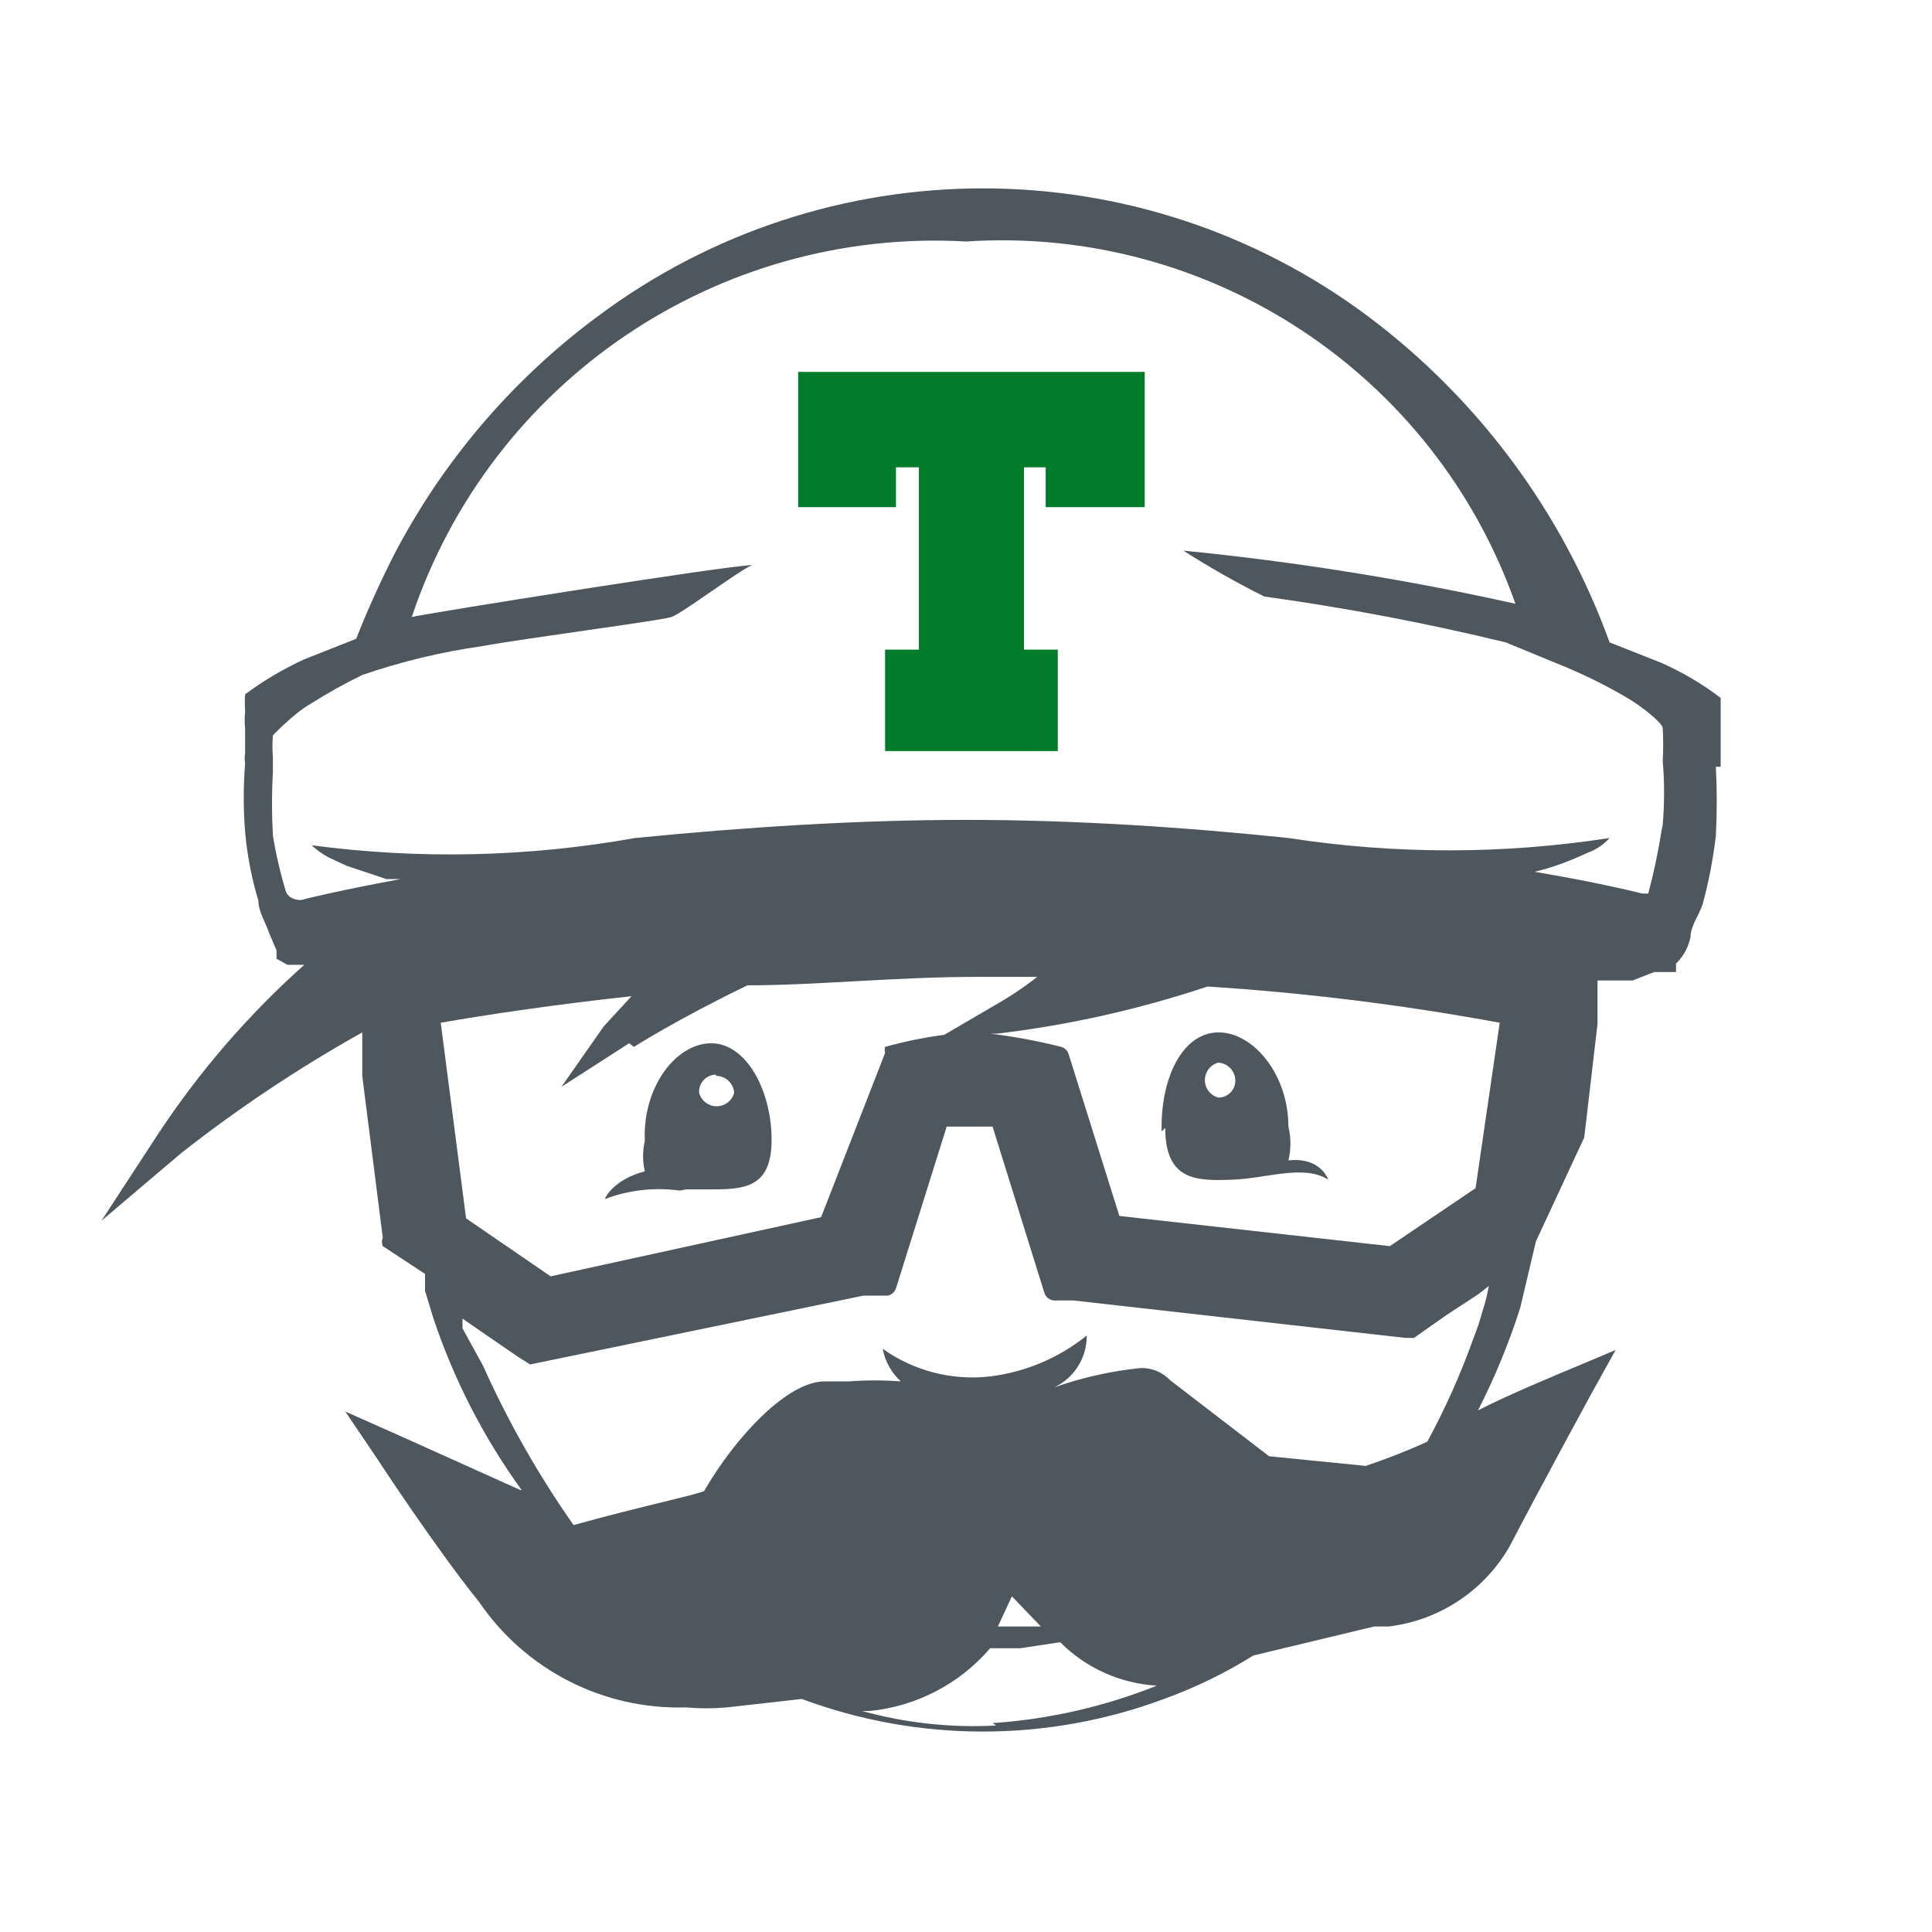
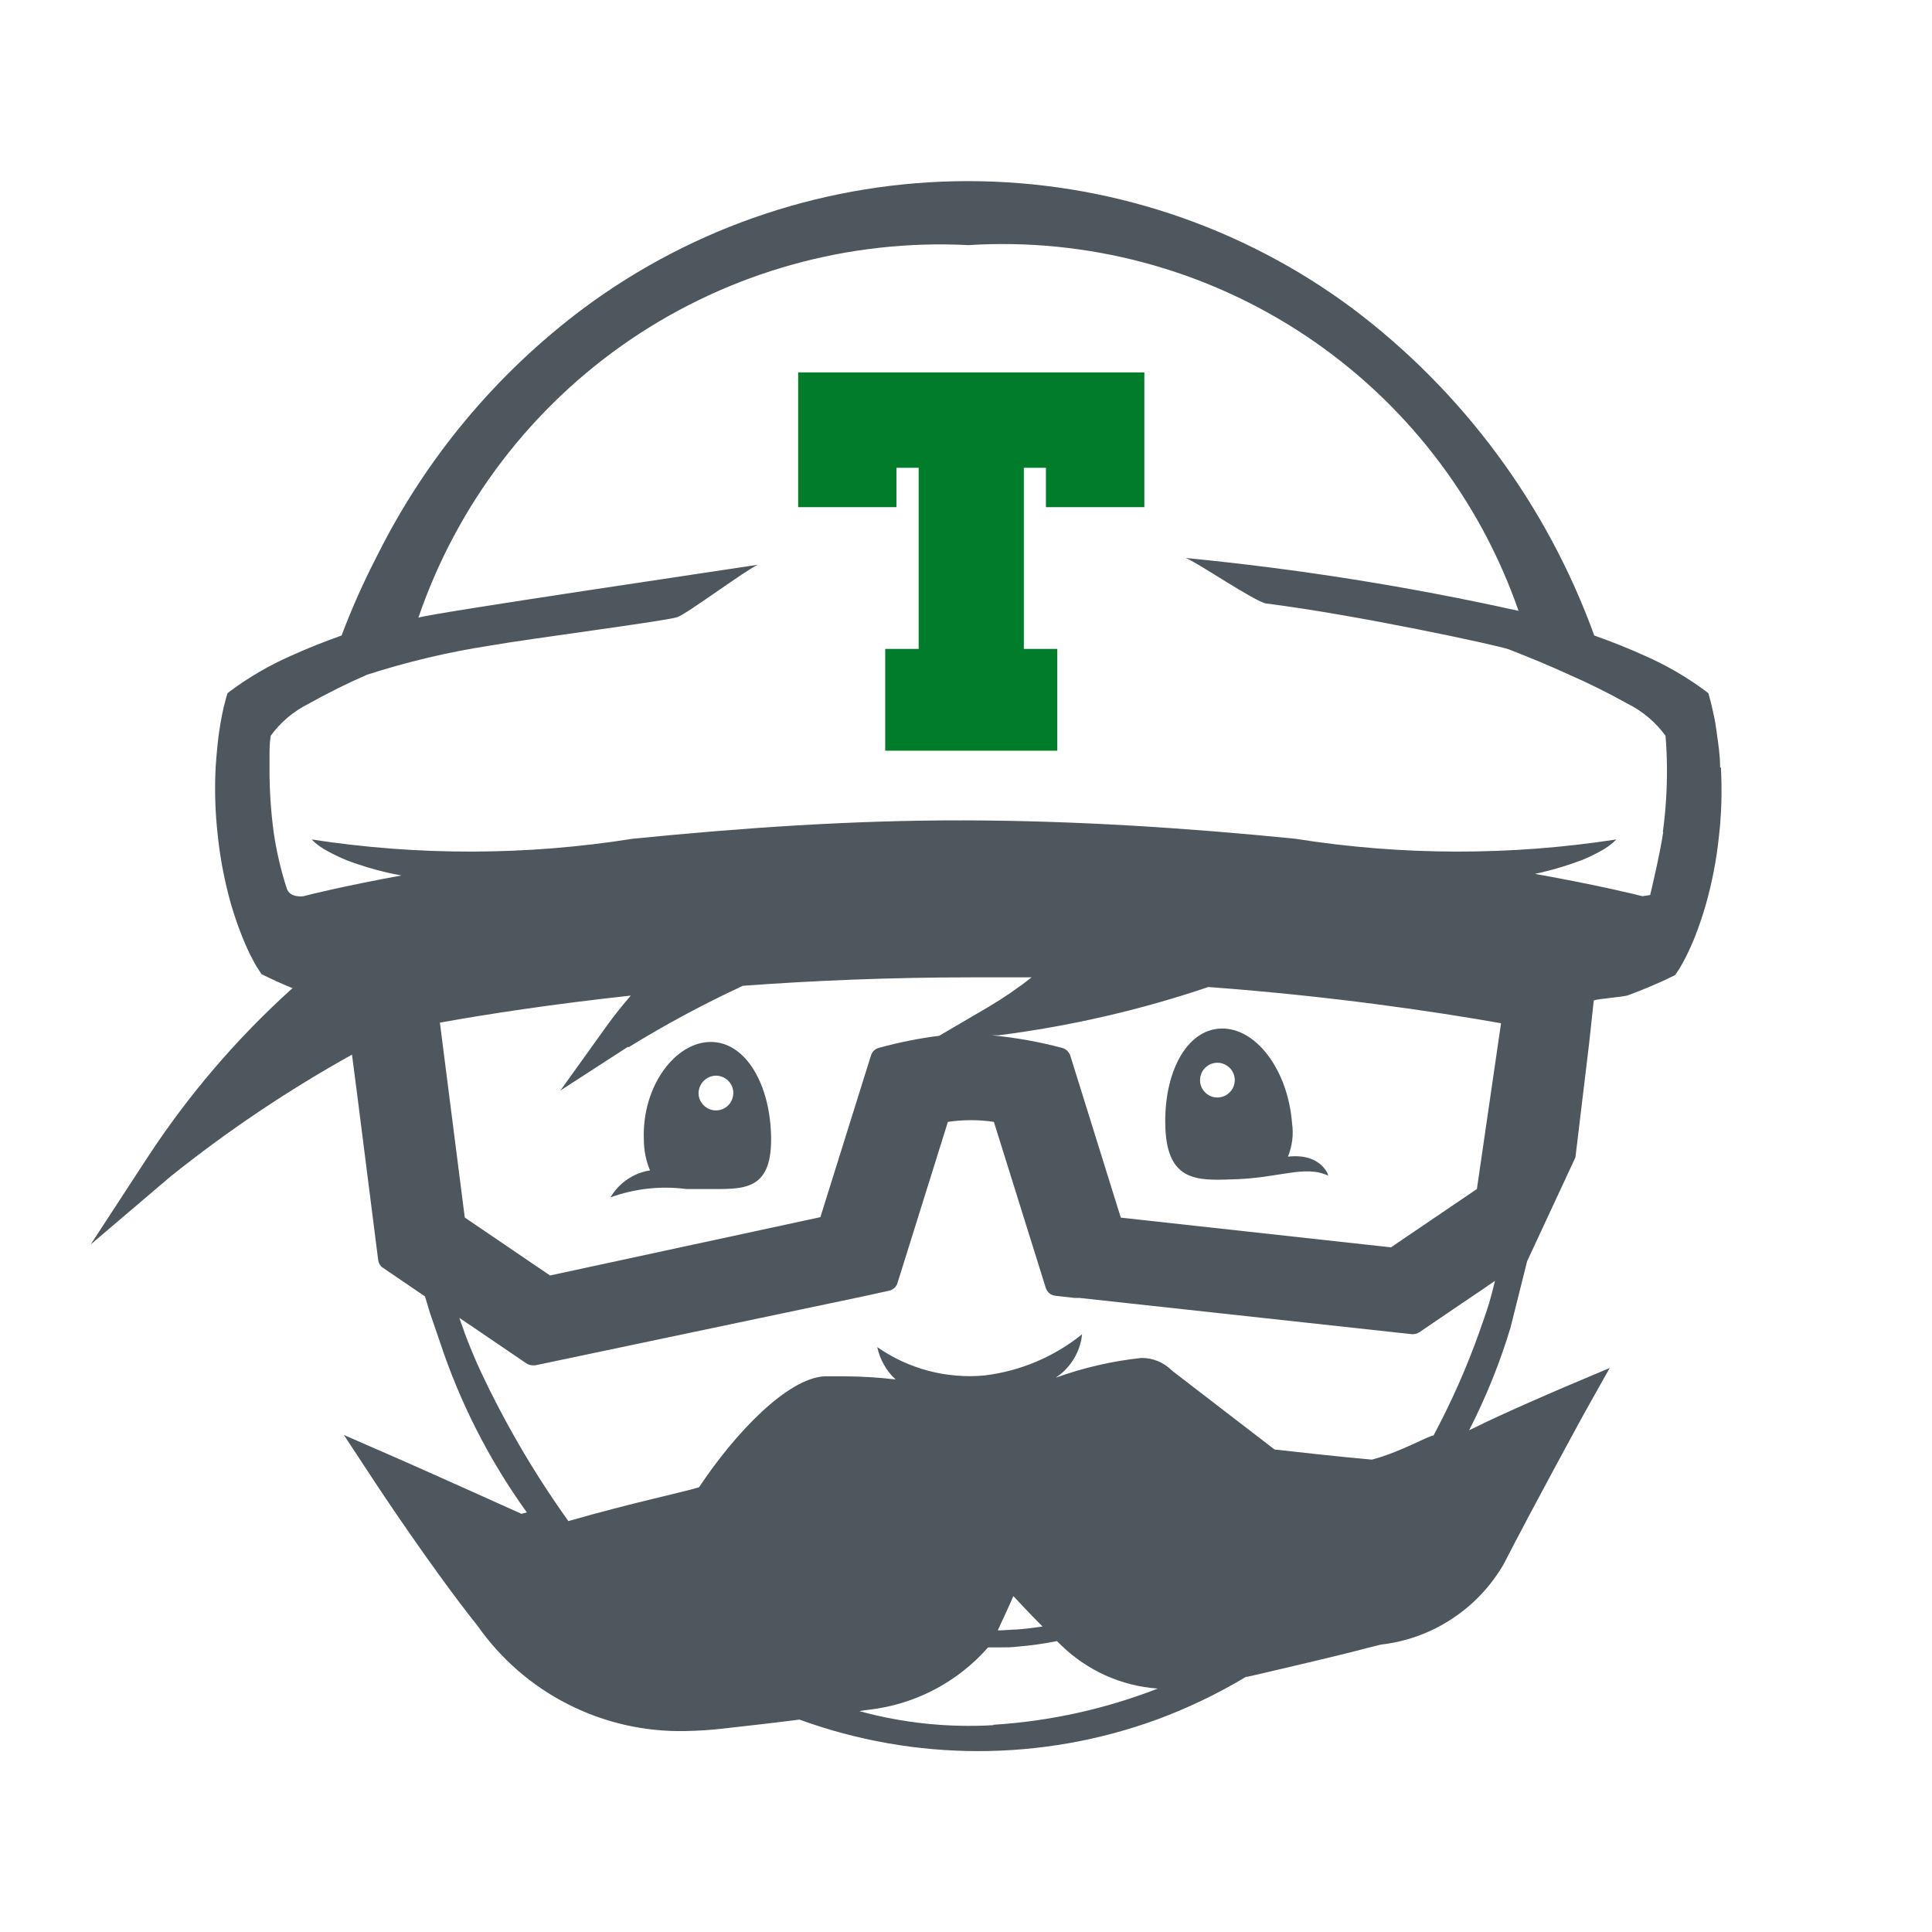
- <svg xmlns="http://www.w3.org/2000/svg" viewBox="0 0 16 16">
-   <defs>
-     <style>.a{fill:#4f575e;}.b{fill:#007c2b;}</style>
-   </defs>
-   <path class="a" d="M9.65,9.34c0,.44.26.44.55.43s.6-.13.8,0c0,0-.06-.19-.33-.16a.59.59,0,0,0,0-.28c0-.44-.3-.79-.59-.78s-.47.38-.46.82Zm.43-.54a.15.15,0,0,1,.15.14.14.14,0,0,1-.14.15.15.15,0,0,1,0-.29Z" />
-   <path class="a" d="M5.68,9.85h.18c.29,0,.53,0,.53-.41s-.21-.8-.5-.8-.57.36-.55.81a.55.55,0,0,0,0,.25c-.26.07-.33.22-.33.23a1.26,1.26,0,0,1,.62-.07Zm.25-.94a.15.15,0,0,1,.15.14.15.15,0,0,1-.29,0,.14.14,0,0,1,.14-.15Z" />
-   <path class="b" d="M6.61,4.2h.81V3.87h.19V5.38H7.33v.84H8.76V5.38H8.48V3.87h.18V4.2h.82V3.08H6.61Z" />
-   <path class="a" d="M14.25,6.35l0-.28,0-.15,0-.14v0l0,0a2.43,2.43,0,0,0-.49-.29l-.43-.17a5.88,5.88,0,0,0-2-2.7,5.33,5.33,0,0,0-6.38,0,5.78,5.78,0,0,0-1.7,2h0c-.11.22-.21.44-.3.67l-.43.17a2.74,2.74,0,0,0-.49.29l0,0v0a1,1,0,0,0,0,.14.77.77,0,0,0,0,.15l0,.2h0a.22.22,0,0,0,0,.08,3.62,3.62,0,0,0,0,.57,2.87,2.87,0,0,0,.11.57c0,.09.06.18.09.27l.06.14,0,.07,0,0,0,0,0,0h0l.09.05.09,0,.05,0a7.18,7.18,0,0,0-1.21,1.4l-.47.72.66-.56a11.53,11.53,0,0,1,1.5-1v.1l0,.26.17,1.34a.09.09,0,0,0,0,.07l.35.23,0,.06,0,.08.07.23a5.29,5.29,0,0,0,.73,1.42H4.31l-1-.45-.45-.2.27.4s.47.72.84,1.18a2,2,0,0,0,1.71.87,1.94,1.94,0,0,0,.34,0l.62-.07a4.3,4.3,0,0,0,3,0,3.91,3.91,0,0,0,.74-.36h0l1-.24.12,0a1.34,1.34,0,0,0,1-.66c.26-.5.68-1.27.68-1.27l.2-.36-.38.16s-.51.21-.76.34l0,0a5.59,5.59,0,0,0,.35-.85l.13-.55.4-.86.11-.94,0-.36s.25,0,.29,0l.18-.07.08,0,.1,0h0l0,0,0,0,0,0,0-.07A.42.42,0,0,0,14,7.76c0-.09.07-.18.1-.27a3.82,3.82,0,0,0,.11-.57,5.43,5.43,0,0,0,0-.57Zm-9,2.32s.36-.23.94-.51c.58,0,1.22-.07,1.91-.07h.49a2.82,2.82,0,0,1-.36.24l-.41.24a3.48,3.48,0,0,0-.49.1h0a.1.1,0,0,0,0,.05L6.8,10.08l-2.24.49-.7-.48L3.65,8.47c.4-.07.94-.15,1.58-.22L5,8.5,4.65,9l.56-.36Zm3,5.62a3.47,3.47,0,0,1-1.11-.12H7.2a1.51,1.51,0,0,0,1-.52h.25l.33-.05,0,0a1.23,1.23,0,0,0,.8.36,4.48,4.48,0,0,1-1.36.31Zm0-.79.13-.28.24.25-.21,0H8.26Zm-1.1-2.77.2,0a.09.09,0,0,0,.07-.06l.42-1.34h.38l.43,1.38a.09.09,0,0,0,.08.06l.16,0h0l2.75.31.07,0,.27-.19.26-.17.09-.07a1.46,1.46,0,0,1-.05.2,2.25,2.25,0,0,1-.08.24,6.05,6.05,0,0,1-.38.85,5.36,5.36,0,0,1-.51.2l-.8-.08-.82-.63,0,0a.32.32,0,0,0-.25-.1,3.09,3.09,0,0,0-.71.16A.47.47,0,0,0,9,11.06a1.58,1.58,0,0,1-.81.34,1.28,1.28,0,0,1-.88-.23.49.49,0,0,0,.15.27,2.9,2.9,0,0,0-.43,0H6.83c-.31,0-.74.46-1,.91-.15.05-.54.13-1.08.28A8,8,0,0,1,4,11.31L3.83,11h0l0-.08.13.09h0l.32.22.11.07,0,0h0Zm1.7-2a.09.09,0,0,0-.06-.06,4.83,4.83,0,0,0-.59-.11h.06A8.77,8.77,0,0,0,10,8.17a20.49,20.49,0,0,1,2.42.3l-.2,1.37-.71.48-2.24-.25Zm4.91-1.85a5,5,0,0,1-.11.52H13.6s-.35-.09-.89-.18h0a2.13,2.13,0,0,0,.33-.11l.16-.07a.45.45,0,0,0,.13-.1,8.7,8.7,0,0,1-2.66,0C9.81,6.85,8.9,6.79,8,6.79s-1.83.06-2.74.15A8.7,8.7,0,0,1,2.58,7a.71.71,0,0,0,.14.1l.15.07.33.11.12,0c-.49.09-.78.16-.81.17s-.11,0-.14-.06a3.57,3.57,0,0,1-.11-.47,4.71,4.71,0,0,1,0-.53V6.27a1.09,1.09,0,0,1,0-.18s.17-.18.31-.26A4.44,4.44,0,0,1,3,5.59a5.38,5.38,0,0,1,1-.24c.32-.06,1.47-.21,1.56-.24s.58-.4.67-.43c-.19,0-2.7.4-2.82.43A4.57,4.57,0,0,1,8,2a4.51,4.51,0,0,1,4.55,3,23.18,23.18,0,0,0-2.75-.44,7.26,7.26,0,0,0,.67.38,20.25,20.25,0,0,1,2,.38l.51.21a4.3,4.3,0,0,1,.48.24c.14.08.31.22.31.26a2.45,2.45,0,0,1,0,.27,3.15,3.15,0,0,1,0,.53Z" />
+ <svg xmlns="http://www.w3.org/2000/svg" width="16" height="16" viewBox="0 0 16 16" fill="none">
+   <path d="M9.651 9.339C9.668 9.781 9.911 9.778 10.2 9.767C10.59 9.76 10.8 9.644 11 9.736C11 9.725 10.936 9.548 10.666 9.579C10.702 9.491 10.714 9.394 10.7 9.3C10.665 8.858 10.4 8.508 10.11 8.518C9.82 8.528 9.635 8.894 9.651 9.336V9.339ZM10.083 8.801C10.111 8.801 10.139 8.81 10.162 8.826C10.186 8.841 10.204 8.864 10.215 8.89C10.226 8.916 10.229 8.945 10.223 8.973C10.218 9.001 10.204 9.026 10.184 9.046C10.164 9.067 10.139 9.08 10.111 9.086C10.083 9.092 10.054 9.089 10.028 9.079C10.002 9.068 9.979 9.05 9.963 9.026C9.947 9.003 9.938 8.975 9.938 8.947C9.938 8.908 9.953 8.871 9.98 8.844C10.007 8.817 10.044 8.801 10.083 8.801Z" fill="#4F575E" />
+   <path d="M5.68 9.847H5.859C6.149 9.847 6.389 9.87 6.386 9.429C6.383 8.988 6.179 8.629 5.886 8.629C5.593 8.629 5.316 8.994 5.332 9.435C5.332 9.524 5.349 9.611 5.383 9.693C5.315 9.703 5.251 9.729 5.194 9.768C5.138 9.806 5.09 9.857 5.056 9.916C5.254 9.844 5.467 9.82 5.677 9.846L5.68 9.847ZM5.929 8.908C5.957 8.908 5.985 8.916 6.009 8.932C6.032 8.948 6.051 8.97 6.062 8.996C6.073 9.022 6.076 9.051 6.07 9.079C6.065 9.107 6.052 9.133 6.032 9.153C6.012 9.173 5.987 9.187 5.959 9.193C5.931 9.199 5.902 9.196 5.876 9.186C5.849 9.175 5.827 9.157 5.811 9.134C5.794 9.111 5.785 9.083 5.785 9.055C5.785 9.017 5.8 8.98 5.827 8.952C5.854 8.925 5.89 8.909 5.929 8.908Z" fill="#4F575E" />
+   <path d="M6.61 4.2H7.424V3.874H7.608V5.374H7.331V6.217H8.756V5.374H8.479V3.874H8.662V4.2H9.477V3.084H6.61V4.2Z" fill="#007C2B" />
+   <path d="M14.245 6.351C14.245 6.251 14.23 6.16 14.217 6.066C14.21 6.018 14.203 5.966 14.193 5.924C14.183 5.882 14.174 5.831 14.158 5.778L14.148 5.741L14.121 5.72C13.968 5.607 13.803 5.511 13.629 5.434C13.489 5.37 13.347 5.314 13.203 5.263C12.813 4.186 12.118 3.245 11.203 2.556C10.282 1.87 9.164 1.5 8.016 1.5C6.868 1.5 5.75 1.87 4.829 2.556C4.112 3.093 3.53 3.79 3.129 4.591C3.016 4.809 2.915 5.033 2.829 5.263C2.685 5.314 2.543 5.37 2.403 5.434C2.229 5.511 2.064 5.607 1.911 5.72L1.884 5.741L1.873 5.778C1.858 5.831 1.847 5.878 1.838 5.924C1.829 5.97 1.821 6.018 1.814 6.066C1.804 6.134 1.798 6.203 1.792 6.272L1.786 6.352C1.776 6.543 1.782 6.734 1.804 6.924C1.824 7.115 1.861 7.303 1.913 7.488C1.94 7.581 1.972 7.673 2.008 7.763C2.026 7.808 2.046 7.853 2.068 7.899L2.103 7.966L2.122 8L2.146 8.037L2.165 8.067L2.197 8.083L2.288 8.126L2.375 8.164L2.423 8.183C1.964 8.596 1.561 9.067 1.223 9.583L0.751 10.306L1.415 9.741C1.886 9.364 2.388 9.027 2.915 8.734L2.928 8.834L2.962 9.096L3.132 10.436C3.134 10.449 3.138 10.461 3.145 10.472C3.151 10.483 3.16 10.492 3.171 10.499L3.519 10.736L3.537 10.794L3.561 10.874L3.641 11.107C3.808 11.614 4.051 12.092 4.363 12.525L4.319 12.537C4.138 12.455 3.505 12.171 3.293 12.078L2.848 11.884L3.111 12.284C3.13 12.313 3.584 13 3.954 13.463C4.147 13.738 4.404 13.962 4.704 14.114C5.003 14.266 5.335 14.342 5.671 14.336C5.781 14.334 5.891 14.327 6 14.314C6.268 14.284 6.468 14.261 6.621 14.241C7.577 14.589 8.624 14.589 9.58 14.241C9.837 14.146 10.085 14.027 10.32 13.886H10.333C10.699 13.801 11.114 13.704 11.319 13.649L11.435 13.62C11.645 13.596 11.846 13.524 12.022 13.408C12.199 13.293 12.346 13.137 12.452 12.955C12.709 12.455 13.127 11.692 13.131 11.685L13.331 11.329L12.95 11.49C12.93 11.499 12.45 11.703 12.196 11.831L12.167 11.844C12.306 11.572 12.421 11.288 12.509 10.996L12.647 10.445L13.047 9.585L13.16 8.645L13.199 8.285C13.234 8.271 13.446 8.257 13.487 8.241C13.546 8.218 13.605 8.196 13.664 8.171L13.751 8.133C13.782 8.119 13.809 8.107 13.842 8.09L13.873 8.075L13.893 8.045C13.904 8.029 13.91 8.019 13.917 8.007L13.936 7.974C13.949 7.951 13.96 7.929 13.971 7.906C13.993 7.861 14.013 7.816 14.032 7.77C14.068 7.679 14.099 7.588 14.126 7.495C14.178 7.311 14.215 7.122 14.235 6.931C14.257 6.741 14.262 6.55 14.252 6.359L14.245 6.351ZM5.207 8.672C5.512 8.484 5.827 8.315 6.152 8.164C6.732 8.121 7.37 8.094 8.052 8.094C8.219 8.094 8.382 8.094 8.543 8.094C8.431 8.183 8.312 8.264 8.189 8.337L7.778 8.578C7.609 8.599 7.442 8.633 7.278 8.678C7.27 8.68 7.263 8.683 7.256 8.687C7.236 8.698 7.221 8.716 7.214 8.738L6.794 10.08L4.555 10.563L3.849 10.083L3.643 8.469C4.043 8.397 4.58 8.315 5.224 8.245C5.155 8.325 5.087 8.409 5.024 8.497L4.641 9.031L5.199 8.67L5.207 8.672ZM8.229 14.287C7.854 14.309 7.479 14.27 7.117 14.171C7.148 14.165 7.17 14.162 7.198 14.159C7.579 14.115 7.93 13.931 8.183 13.643H8.283C8.332 13.643 8.376 13.643 8.424 13.637C8.534 13.628 8.644 13.613 8.753 13.591L8.788 13.625C9.004 13.835 9.287 13.963 9.588 13.984C9.152 14.154 8.691 14.255 8.224 14.284L8.229 14.287ZM8.263 13.502C8.318 13.382 8.363 13.288 8.392 13.218C8.458 13.289 8.541 13.377 8.634 13.47C8.561 13.481 8.489 13.49 8.419 13.495C8.372 13.495 8.319 13.502 8.28 13.502H8.263ZM7.163 10.733L7.363 10.689C7.379 10.686 7.394 10.678 7.406 10.667C7.418 10.656 7.427 10.643 7.432 10.627L7.85 9.291C7.976 9.272 8.105 9.272 8.231 9.291L8.661 10.667C8.667 10.684 8.677 10.699 8.691 10.711C8.705 10.722 8.722 10.729 8.74 10.731L8.9 10.749H8.941L11.691 11.049C11.713 11.051 11.736 11.045 11.755 11.033L12.031 10.845L12.287 10.672L12.381 10.607C12.366 10.671 12.349 10.734 12.331 10.797C12.305 10.879 12.277 10.959 12.249 11.037C12.145 11.33 12.018 11.614 11.872 11.888C11.834 11.888 11.591 12.029 11.361 12.088C11.099 12.065 10.686 12.019 10.555 12.004C10.442 11.917 10.055 11.619 9.736 11.374C9.723 11.365 9.712 11.355 9.701 11.346C9.668 11.314 9.629 11.288 9.586 11.271C9.543 11.254 9.497 11.245 9.451 11.246C9.209 11.272 8.971 11.327 8.742 11.41C8.803 11.37 8.854 11.317 8.892 11.255C8.93 11.193 8.954 11.123 8.961 11.05C8.729 11.237 8.449 11.355 8.153 11.391C7.838 11.42 7.524 11.337 7.265 11.156C7.287 11.259 7.34 11.353 7.417 11.424C7.276 11.407 7.133 11.399 6.991 11.398C6.937 11.398 6.882 11.398 6.829 11.398C6.522 11.414 6.091 11.863 5.789 12.317C5.64 12.362 5.245 12.443 4.707 12.597C4.415 12.189 4.162 11.753 3.953 11.297C3.882 11.135 3.842 11.025 3.834 10.997C3.824 10.97 3.813 10.942 3.804 10.914L3.933 11.001L4.252 11.218L4.358 11.29C4.374 11.301 4.393 11.307 4.412 11.307H4.433L7.163 10.733ZM8.863 8.74C8.858 8.726 8.849 8.713 8.838 8.702C8.827 8.691 8.814 8.684 8.799 8.679C8.607 8.628 8.412 8.593 8.214 8.574H8.268C8.859 8.499 9.442 8.365 10.007 8.174C11.028 8.25 11.861 8.374 12.431 8.474L12.231 9.847L11.519 10.33L9.282 10.084L8.863 8.74ZM13.774 6.89C13.749 7.067 13.666 7.412 13.666 7.412L13.602 7.422C13.568 7.413 13.253 7.334 12.712 7.237L12.762 7.226C12.874 7.2 12.984 7.166 13.092 7.126C13.146 7.105 13.198 7.08 13.249 7.052C13.3 7.026 13.346 6.992 13.386 6.952C12.504 7.088 11.607 7.086 10.726 6.946C9.815 6.855 8.901 6.796 7.983 6.794C7.065 6.792 6.152 6.855 5.241 6.946C4.36 7.086 3.463 7.088 2.581 6.952C2.621 6.993 2.668 7.026 2.719 7.052C2.77 7.08 2.822 7.104 2.875 7.126C2.983 7.166 3.093 7.2 3.205 7.226C3.245 7.235 3.285 7.243 3.325 7.25C2.831 7.341 2.545 7.413 2.513 7.422C2.513 7.422 2.399 7.44 2.374 7.355C2.325 7.203 2.289 7.048 2.266 6.89C2.243 6.714 2.231 6.537 2.232 6.359C2.232 6.33 2.232 6.272 2.232 6.272C2.232 6.212 2.232 6.153 2.242 6.093C2.324 5.981 2.431 5.89 2.556 5.828C2.713 5.74 2.874 5.66 3.039 5.588C3.371 5.481 3.711 5.4 4.056 5.347C4.376 5.29 5.523 5.142 5.609 5.111C5.695 5.08 6.19 4.711 6.277 4.677C6.095 4.706 3.577 5.077 3.465 5.115C3.786 4.176 4.404 3.366 5.226 2.809C6.048 2.253 7.029 1.979 8.02 2.03C9.006 1.968 9.985 2.23 10.808 2.777C11.631 3.324 12.252 4.126 12.576 5.059C11.667 4.857 10.746 4.711 9.819 4.621C9.906 4.651 10.396 4.986 10.487 4.998C11.233 5.092 12.41 5.345 12.496 5.378C12.665 5.444 12.834 5.513 12.996 5.588C13.161 5.66 13.322 5.74 13.479 5.828C13.604 5.89 13.711 5.981 13.793 6.093C13.801 6.182 13.804 6.27 13.805 6.359C13.806 6.537 13.795 6.714 13.771 6.89H13.774Z" fill="#4F575E" />
</svg>
